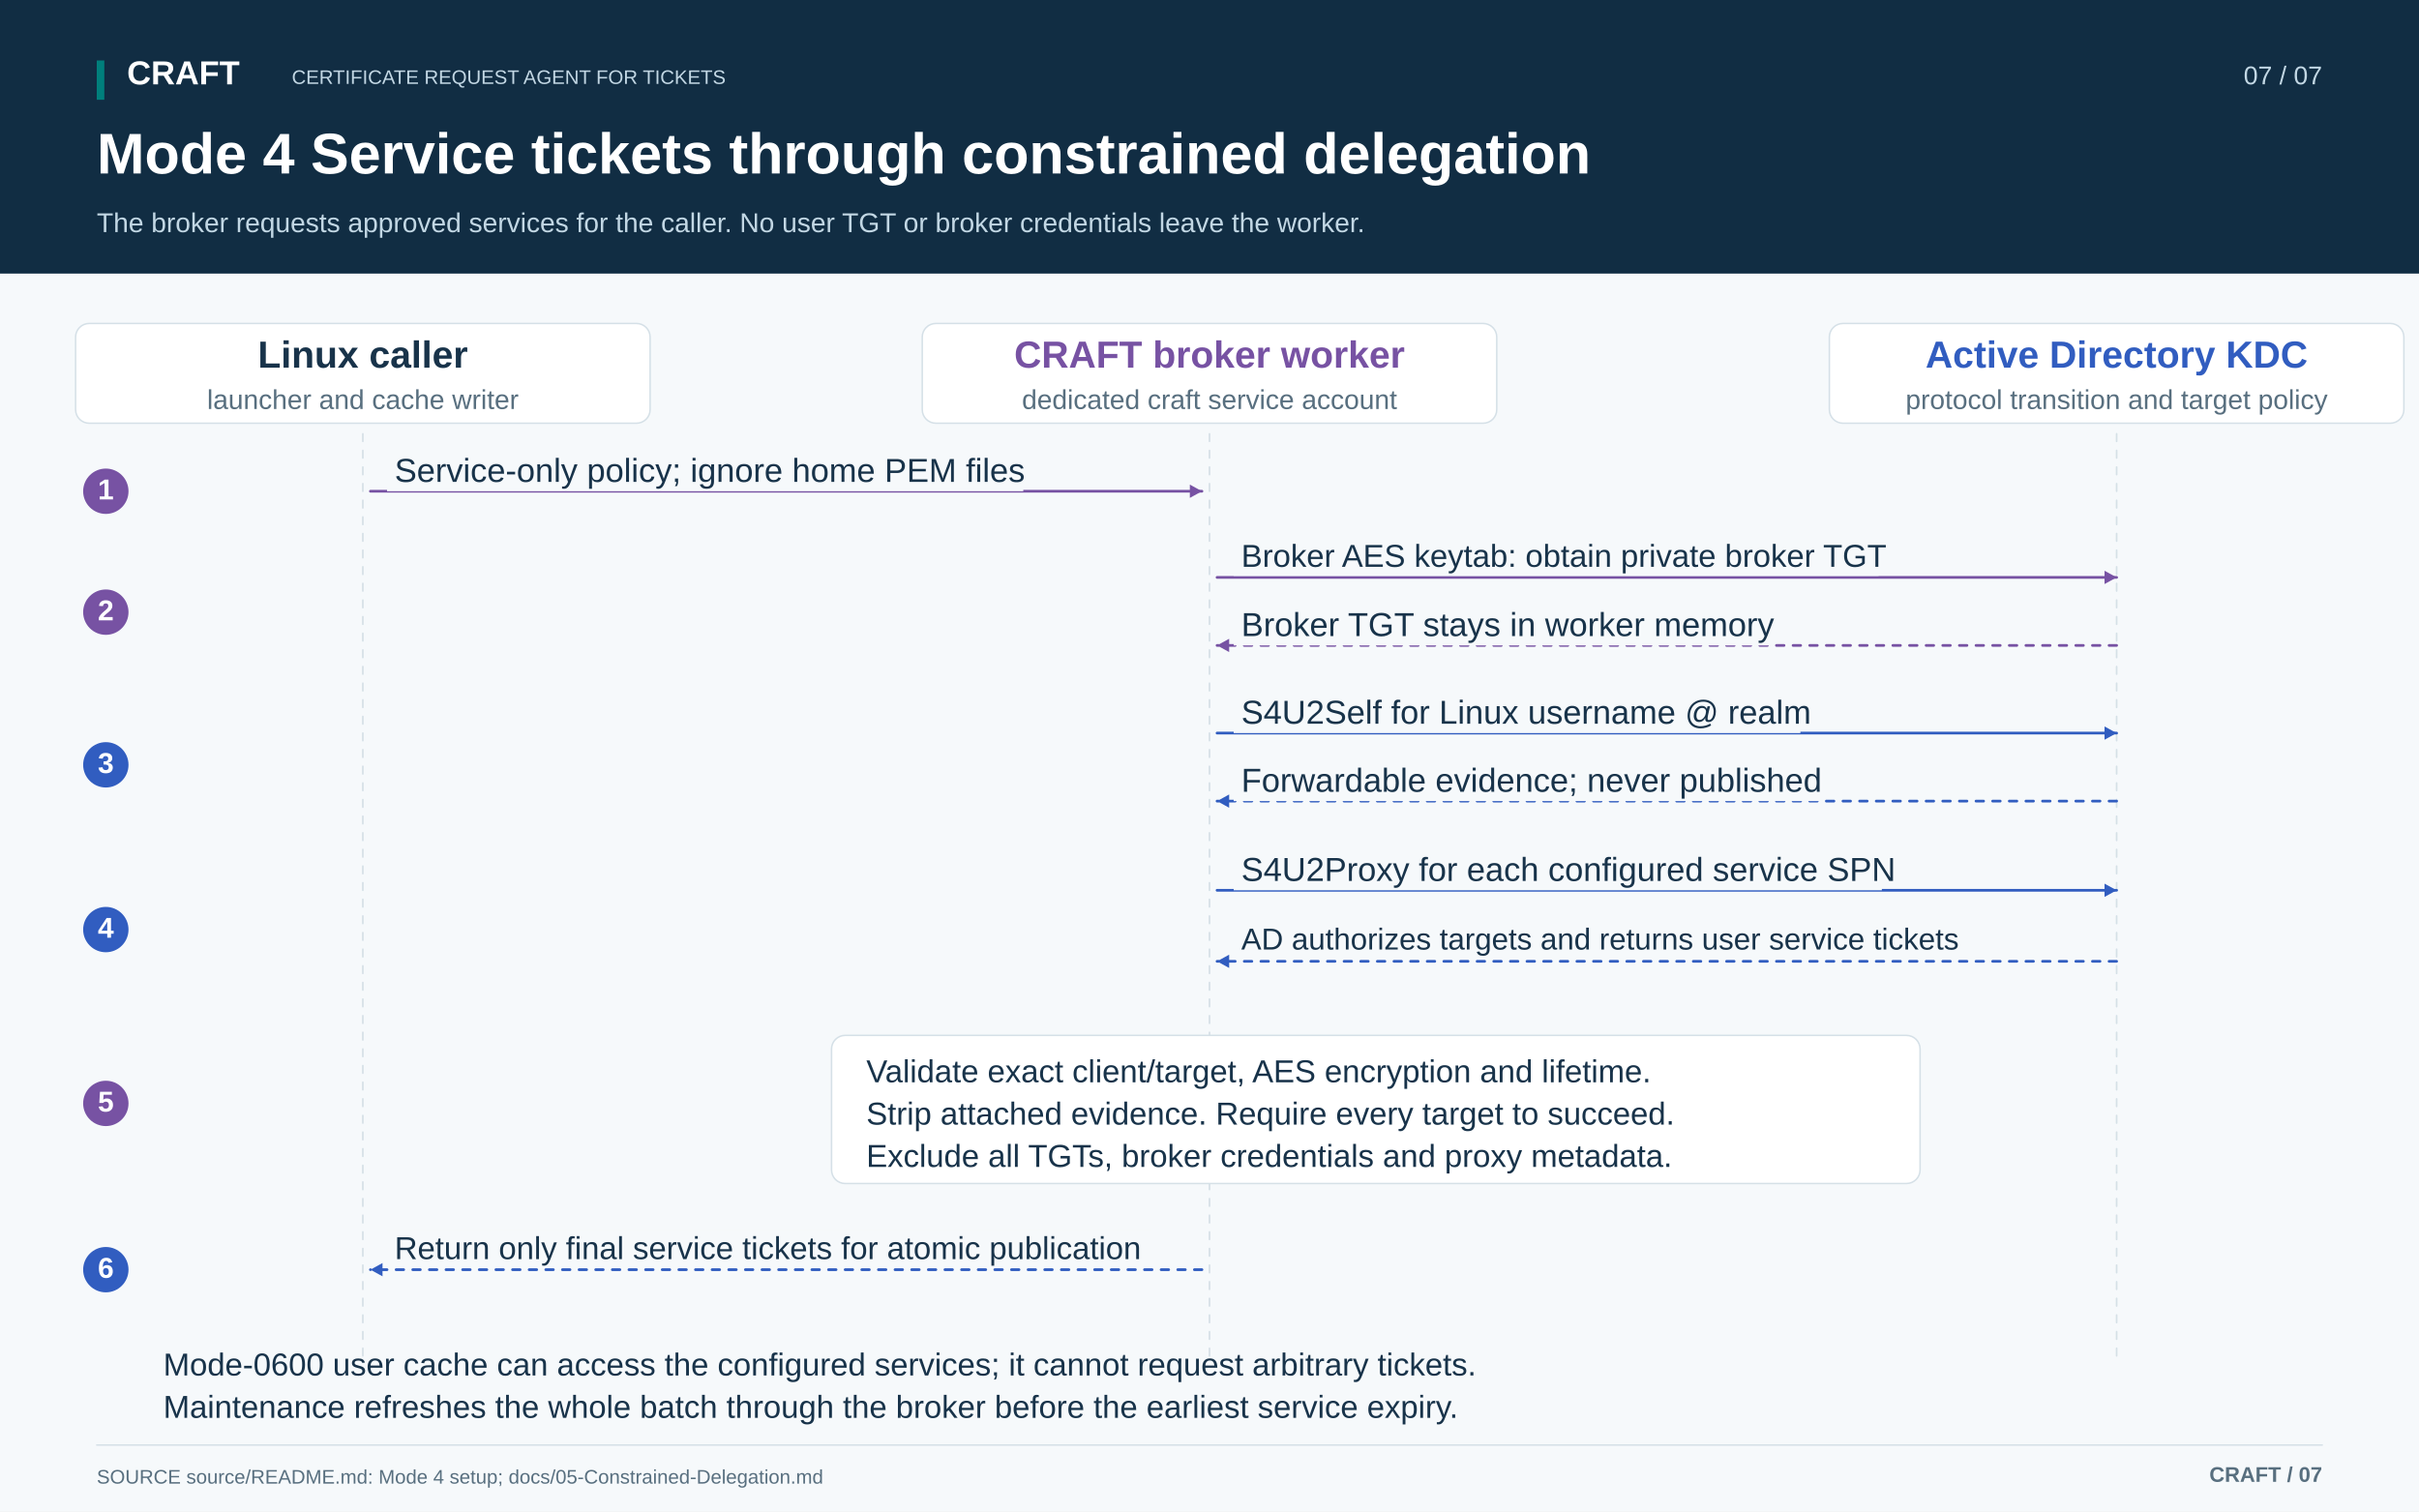
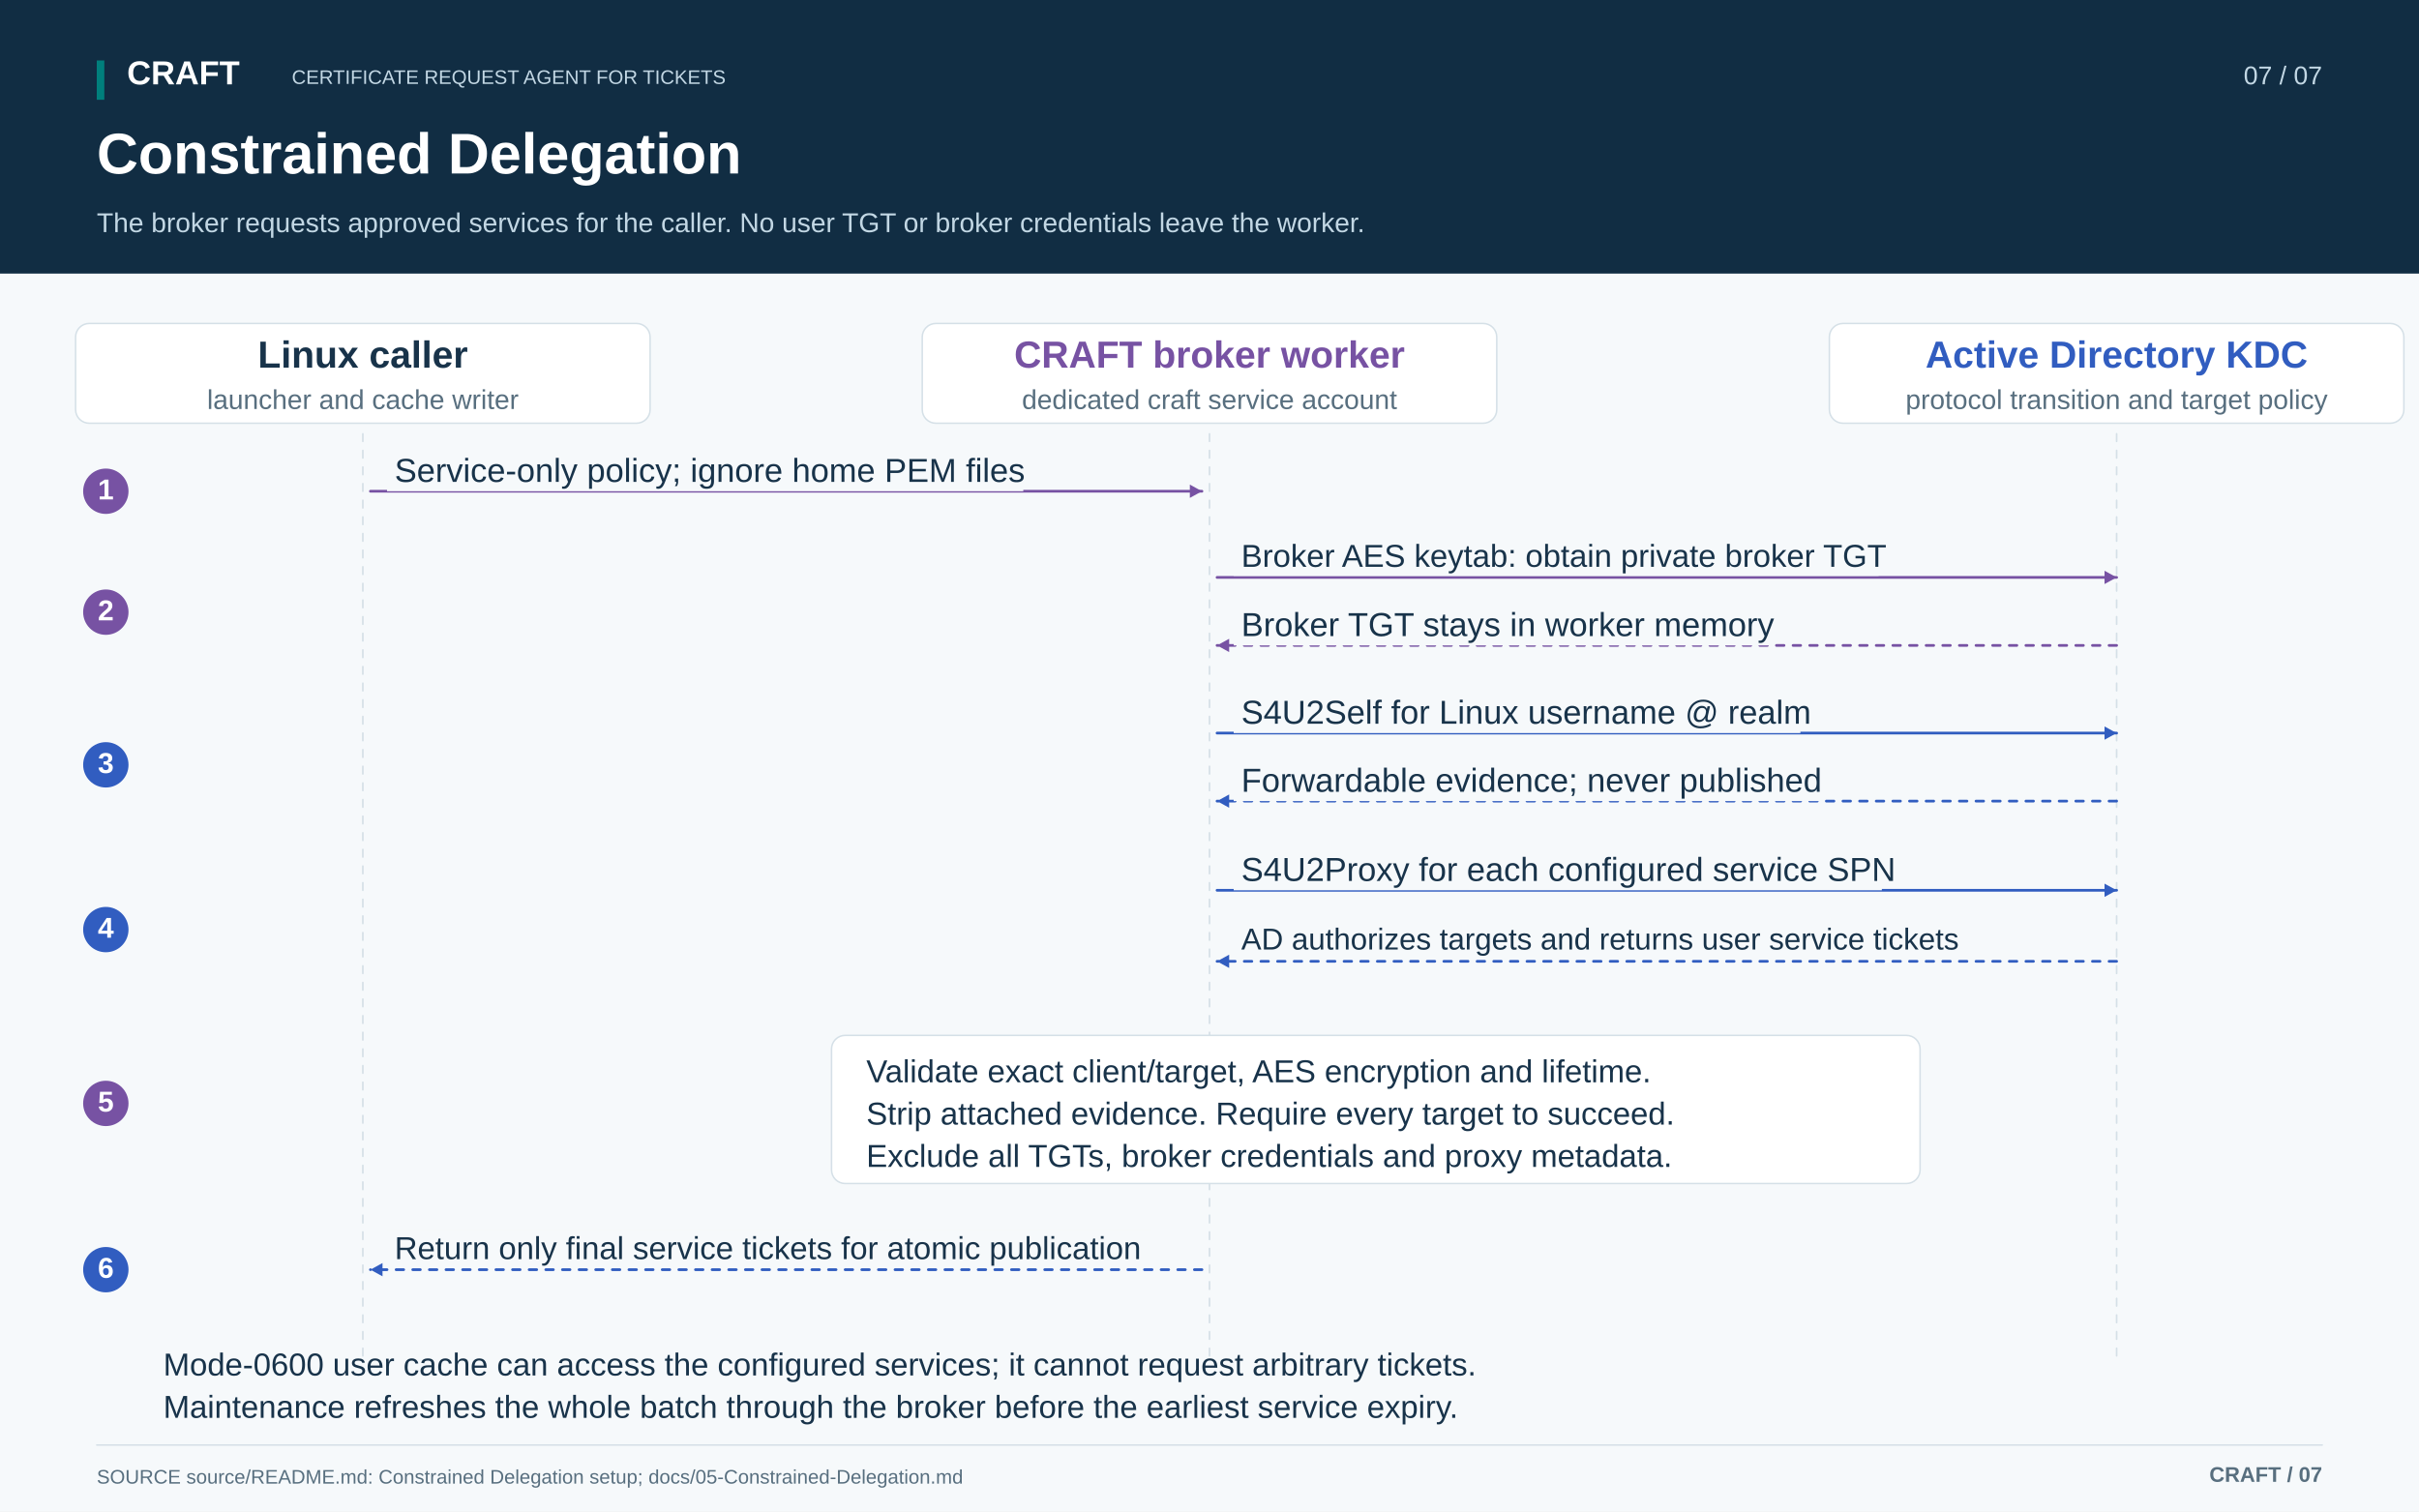
<svg xmlns="http://www.w3.org/2000/svg" width="1600" height="1000" viewBox="0 0 1600 1000" role="img" aria-labelledby="07-constrained-delegation-title 07-constrained-delegation-desc">
  <rect x="0" y="0" width="1600" height="1000" rx="0" fill="#F6F9FB" stroke="none" stroke-width="1" />
  <rect x="0" y="0" width="1600" height="181" rx="0" fill="#112D43" stroke="none" stroke-width="1" />
  <rect x="64" y="40" width="5" height="26" rx="0" fill="#007F7C" stroke="none" stroke-width="1" />
  <text x="84" y="55.82" font-size="22" font-family="'Segoe UI', Arial, sans-serif" fill="#FFFFFF" font-weight="600" text-anchor="start">CRAFT</text>
  <text x="193" y="55.53" font-size="13" font-family="'Segoe UI', Arial, sans-serif" fill="#C2D7E4" font-weight="400" text-anchor="start">CERTIFICATE REQUEST AGENT FOR TICKETS</text>
  <text x="1536" y="55.77" font-size="17" font-family="'Segoe UI', Arial, sans-serif" fill="#C2D7E4" font-weight="400" text-anchor="end">07 / 07</text>
-   <text x="64" y="114.78" font-size="38" font-family="'Segoe UI', Arial, sans-serif" fill="#FFFFFF" font-weight="600" text-anchor="start">Mode 4  Service tickets through constrained delegation</text>
+   <text x="64" y="114.78" font-size="38" font-family="'Segoe UI', Arial, sans-serif" fill="#FFFFFF" font-weight="600" text-anchor="start">Constrained Delegation</text>
  <text x="64" y="153.58" font-size="18" font-family="'Segoe UI', Arial, sans-serif" fill="#C2D7E4" font-weight="400" text-anchor="start">The broker requests approved services for the caller. No user TGT or broker credentials leave the worker.</text>
  <rect x="50" y="214" width="380" height="66" rx="9" fill="#FFFFFF" stroke="#D5E0E7" stroke-width="1" />
  <text x="240" y="243.25" font-size="25" font-family="'Segoe UI', Arial, sans-serif" fill="#18334A" font-weight="600" text-anchor="middle">Linux caller</text>
  <text x="240" y="270.58" font-size="18" font-family="'Segoe UI', Arial, sans-serif" fill="#586F7F" font-weight="400" text-anchor="middle">launcher and cache writer</text>
  <polyline points="240,287 240,899" fill="none" stroke="#D5E0E7" stroke-width="1.1" stroke-linecap="round" stroke-linejoin="round" stroke-dasharray="5 6" />
  <rect x="610" y="214" width="380" height="66" rx="9" fill="#FFFFFF" stroke="#D5E0E7" stroke-width="1" />
  <text x="800" y="243.25" font-size="25" font-family="'Segoe UI', Arial, sans-serif" fill="#7752A3" font-weight="600" text-anchor="middle">CRAFT broker worker</text>
  <text x="800" y="270.58" font-size="18" font-family="'Segoe UI', Arial, sans-serif" fill="#586F7F" font-weight="400" text-anchor="middle">dedicated craft service account</text>
  <polyline points="800,287 800,899" fill="none" stroke="#D5E0E7" stroke-width="1.1" stroke-linecap="round" stroke-linejoin="round" stroke-dasharray="5 6" />
  <rect x="1210" y="214" width="380" height="66" rx="9" fill="#FFFFFF" stroke="#D5E0E7" stroke-width="1" />
  <text x="1400" y="243.25" font-size="25" font-family="'Segoe UI', Arial, sans-serif" fill="#315DC0" font-weight="600" text-anchor="middle">Active Directory KDC</text>
  <text x="1400" y="270.58" font-size="18" font-family="'Segoe UI', Arial, sans-serif" fill="#586F7F" font-weight="400" text-anchor="middle">protocol transition and target policy</text>
  <polyline points="1400,287 1400,899" fill="none" stroke="#D5E0E7" stroke-width="1.1" stroke-linecap="round" stroke-linejoin="round" stroke-dasharray="5 6" />
  <circle cx="70" cy="325" r="15" fill="#7752A3" stroke="none" stroke-width="1" />
  <text x="70" y="330.39" font-size="19" font-family="'Segoe UI', Arial, sans-serif" fill="#FFFFFF" font-weight="600" text-anchor="middle">1</text>
  <polyline points="245,325 795,325" fill="none" stroke="#7752A3" stroke-width="1.8" stroke-linecap="round" stroke-linejoin="round" />
  <polygon points="795,325 787.0,320.6 787.0,329.4" fill="#7752A3" />
  <rect x="256" y="299" width="420.835" height="26" rx="0" fill="#F6F9FB" stroke="none" stroke-width="1" />
  <text x="261" y="318.82" font-size="22" font-family="'Segoe UI', Arial, sans-serif" fill="#18334A" font-weight="400" text-anchor="start">Service-only policy; ignore home PEM files</text>
  <circle cx="70" cy="405" r="15" fill="#7752A3" stroke="none" stroke-width="1" />
  <text x="70" y="410.39" font-size="19" font-family="'Segoe UI', Arial, sans-serif" fill="#FFFFFF" font-weight="600" text-anchor="middle">2</text>
  <polyline points="805,382 1400,382" fill="none" stroke="#7752A3" stroke-width="1.8" stroke-linecap="round" stroke-linejoin="round" />
  <polygon points="1400,382 1392.0,377.6 1392.0,386.4" fill="#7752A3" />
  <rect x="816" y="356" width="426.565" height="25" rx="0" fill="#F6F9FB" stroke="none" stroke-width="1" />
  <text x="821" y="375.01" font-size="21" font-family="'Segoe UI', Arial, sans-serif" fill="#18334A" font-weight="400" text-anchor="start">Broker AES keytab: obtain private broker TGT</text>
  <polyline points="1400,427 805,427" fill="none" stroke="#7752A3" stroke-width="1.8" stroke-linecap="round" stroke-linejoin="round" stroke-dasharray="5 6" />
  <polygon points="805,427 813.0,431.4 813.0,422.6" fill="#7752A3" />
  <rect x="816" y="401" width="354.373" height="26" rx="0" fill="#F6F9FB" stroke="none" stroke-width="1" />
  <text x="821" y="420.82" font-size="22" font-family="'Segoe UI', Arial, sans-serif" fill="#18334A" font-weight="400" text-anchor="start">Broker TGT stays in worker memory</text>
  <circle cx="70" cy="506" r="15" fill="#315DC0" stroke="none" stroke-width="1" />
  <text x="70" y="511.39" font-size="19" font-family="'Segoe UI', Arial, sans-serif" fill="#FFFFFF" font-weight="600" text-anchor="middle">3</text>
  <polyline points="805,485 1400,485" fill="none" stroke="#315DC0" stroke-width="1.8" stroke-linecap="round" stroke-linejoin="round" />
  <polygon points="1400,485 1392.0,480.6 1392.0,489.4" fill="#315DC0" />
  <rect x="816" y="459" width="374.837" height="26" rx="0" fill="#F6F9FB" stroke="none" stroke-width="1" />
  <text x="821" y="478.82" font-size="22" font-family="'Segoe UI', Arial, sans-serif" fill="#18334A" font-weight="400" text-anchor="start">S4U2Self for Linux username @ realm</text>
  <polyline points="1400,530 805,530" fill="none" stroke="#315DC0" stroke-width="1.8" stroke-linecap="round" stroke-linejoin="round" stroke-dasharray="5 6" />
  <polygon points="805,530 813.0,534.4 813.0,525.6" fill="#315DC0" />
  <rect x="816" y="504" width="387.599" height="26" rx="0" fill="#F6F9FB" stroke="none" stroke-width="1" />
  <text x="821" y="523.82" font-size="22" font-family="'Segoe UI', Arial, sans-serif" fill="#18334A" font-weight="400" text-anchor="start">Forwardable evidence; never published</text>
  <circle cx="70" cy="615" r="15" fill="#315DC0" stroke="none" stroke-width="1" />
  <text x="70" y="620.39" font-size="19" font-family="'Segoe UI', Arial, sans-serif" fill="#FFFFFF" font-weight="600" text-anchor="middle">4</text>
  <polyline points="805,589 1400,589" fill="none" stroke="#315DC0" stroke-width="1.8" stroke-linecap="round" stroke-linejoin="round" />
  <polygon points="1400,589 1392.0,584.6 1392.0,593.4" fill="#315DC0" />
  <rect x="816" y="563" width="428.709" height="26" rx="0" fill="#F6F9FB" stroke="none" stroke-width="1" />
  <text x="821" y="582.82" font-size="22" font-family="'Segoe UI', Arial, sans-serif" fill="#18334A" font-weight="400" text-anchor="start">S4U2Proxy for each configured service SPN</text>
  <polyline points="1400,636 805,636" fill="none" stroke="#315DC0" stroke-width="1.8" stroke-linecap="round" stroke-linejoin="round" stroke-dasharray="5 6" />
  <polygon points="805,636 813.0,640.4 813.0,631.6" fill="#315DC0" />
  <rect x="816" y="610" width="477.07" height="24" rx="0" fill="#F6F9FB" stroke="none" stroke-width="1" />
  <text x="821" y="628.2" font-size="20" font-family="'Segoe UI', Arial, sans-serif" fill="#18334A" font-weight="400" text-anchor="start">AD authorizes targets and returns user service tickets</text>
  <circle cx="70" cy="730" r="15" fill="#7752A3" stroke="none" stroke-width="1" />
  <text x="70" y="735.39" font-size="19" font-family="'Segoe UI', Arial, sans-serif" fill="#FFFFFF" font-weight="600" text-anchor="middle">5</text>
  <rect x="550" y="685" width="720" height="98" rx="9" fill="#FFFFFF" stroke="#D5E0E7" stroke-width="1" />
  <text x="573" y="716.01" font-size="21" font-family="'Segoe UI', Arial, sans-serif" fill="#18334A" font-weight="400" text-anchor="start">Validate exact client/target, AES encryption and lifetime.</text>
  <text x="573" y="744.01" font-size="21" font-family="'Segoe UI', Arial, sans-serif" fill="#18334A" font-weight="400" text-anchor="start">Strip attached evidence. Require every target to succeed.</text>
  <text x="573" y="772.01" font-size="21" font-family="'Segoe UI', Arial, sans-serif" fill="#18334A" font-weight="400" text-anchor="start">Exclude all TGTs, broker credentials and proxy metadata.</text>
  <circle cx="70" cy="840" r="15" fill="#315DC0" stroke="none" stroke-width="1" />
  <text x="70" y="845.39" font-size="19" font-family="'Segoe UI', Arial, sans-serif" fill="#FFFFFF" font-weight="600" text-anchor="middle">6</text>
  <polyline points="795,840 245,840" fill="none" stroke="#315DC0" stroke-width="1.8" stroke-linecap="round" stroke-linejoin="round" stroke-dasharray="5 6" />
  <polygon points="245,840 253.0,844.4 253.0,835.6" fill="#315DC0" />
  <rect x="256" y="814" width="505.797" height="25" rx="0" fill="#F6F9FB" stroke="none" stroke-width="1" />
  <text x="261" y="833.01" font-size="21" font-family="'Segoe UI', Arial, sans-serif" fill="#18334A" font-weight="400" text-anchor="start">Return only final service tickets for atomic publication</text>
  <text x="108" y="910.01" font-size="21" font-family="'Segoe UI', Arial, sans-serif" fill="#18334A" font-weight="400" text-anchor="start">Mode-0600 user cache can access the configured services; it cannot request arbitrary tickets.</text>
  <text x="108" y="938.01" font-size="21" font-family="'Segoe UI', Arial, sans-serif" fill="#18334A" font-weight="400" text-anchor="start">Maintenance refreshes the whole batch through the broker before the earliest service expiry.</text>
  <polyline points="64,956 1536,956" fill="none" stroke="#D5E0E7" stroke-width="1" stroke-linecap="round" stroke-linejoin="round" />
-   <text x="64" y="981.53" font-size="13" font-family="'Segoe UI', Arial, sans-serif" fill="#586F7F" font-weight="400" text-anchor="start">SOURCE  source/README.md: Mode 4 setup; docs/05-Constrained-Delegation.md</text>
+   <text x="64" y="981.53" font-size="13" font-family="'Segoe UI', Arial, sans-serif" fill="#586F7F" font-weight="400" text-anchor="start">SOURCE  source/README.md: Constrained Delegation setup; docs/05-Constrained-Delegation.md</text>
  <text x="1536" y="980.34" font-size="14" font-family="'Segoe UI', Arial, sans-serif" fill="#586F7F" font-weight="600" text-anchor="end">CRAFT  /  07</text>
</svg>
